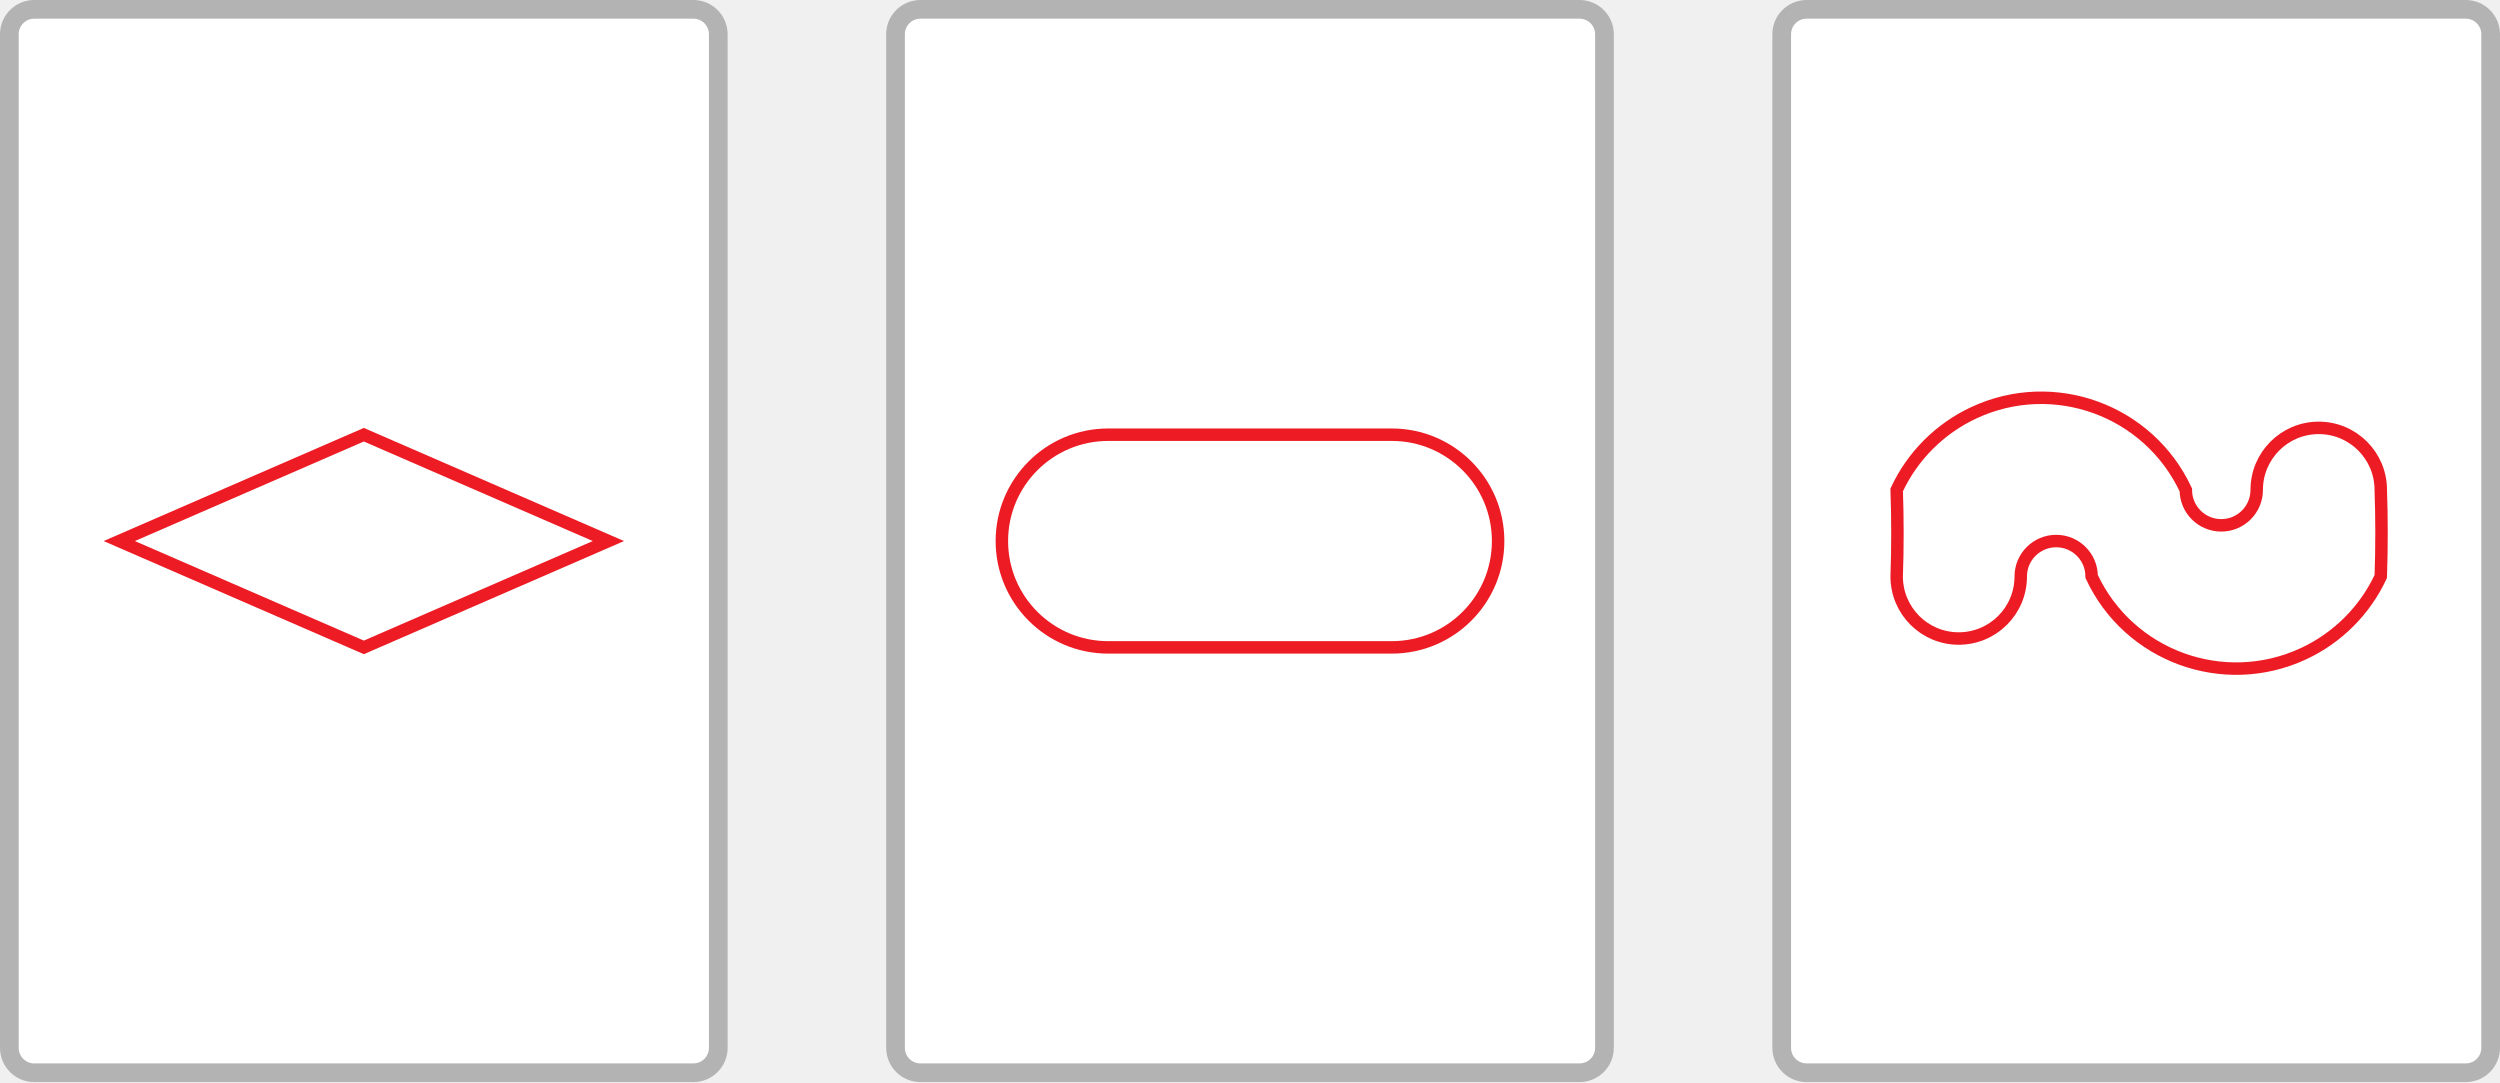
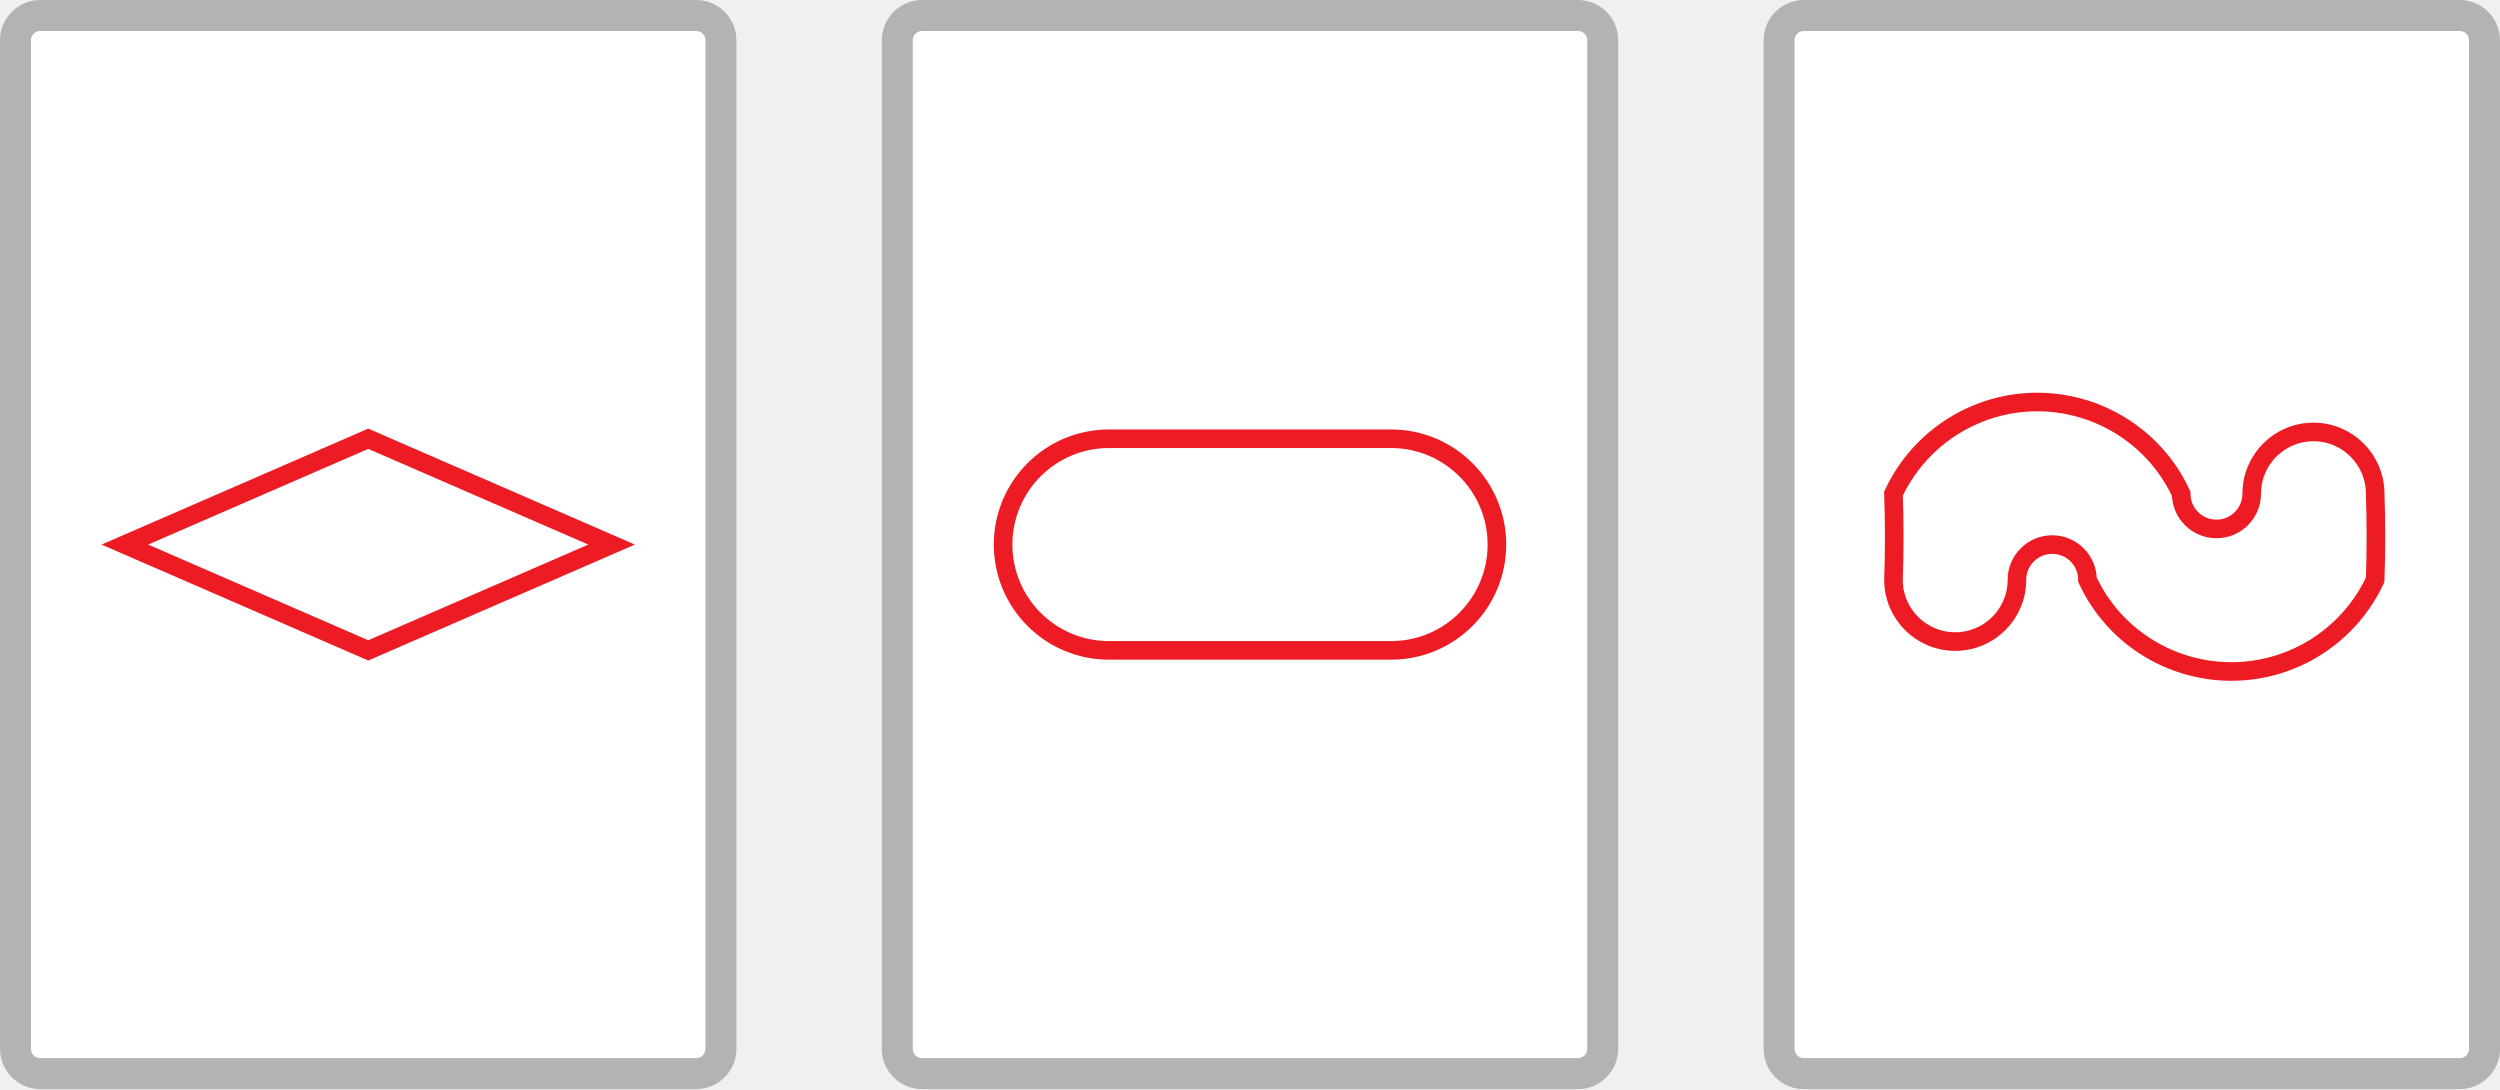
- <svg xmlns="http://www.w3.org/2000/svg" version="1.1" id="svg1" width="533.119" height="230.756" viewBox="0 0 533.119 230.756">
+ <svg xmlns="http://www.w3.org/2000/svg" version="1.1" id="svg1" width="535.776" height="233.413" viewBox="0 0 535.776 233.413">
  <defs id="defs1" />
  <g id="g1">
-     <path id="path1" d="M -56.693,-81.054 V 81.054 c 0,2.201 1.784,3.985 3.985,3.985 H 52.708 c 2.201,0 3.985,-1.784 3.985,-3.985 V -81.054 c 0,-2.201 -1.784,-3.985 -3.985,-3.985 H -52.708 c -2.201,0 -3.985,1.784 -3.985,3.985 z" style="fill:#ffffff;fill-opacity:1;fill-rule:nonzero;stroke:#b3b3b3;stroke-width:2.989;stroke-linecap:butt;stroke-linejoin:miter;stroke-miterlimit:10;stroke-dasharray:none;stroke-opacity:1" transform="matrix(1.333333,0,0,-1.333333,77.58267,115.3773)" />
-     <path id="path2" d="M 39.118,0 0,17.008 -39.118,0 0,-17.008 Z" style="fill:#ffffff;fill-opacity:1;fill-rule:nonzero;stroke:#ed1c24;stroke-width:1.993;stroke-linecap:butt;stroke-linejoin:miter;stroke-miterlimit:10;stroke-dasharray:none;stroke-opacity:1" transform="matrix(1.333333,0,0,-1.333333,77.58267,115.3773)" />
-     <path id="path3" d="M 85.039,-81.054 V 81.054 c 0,2.201 1.784,3.985 3.985,3.985 h 105.416 c 2.201,0 3.985,-1.784 3.985,-3.985 V -81.054 c 0,-2.201 -1.784,-3.985 -3.985,-3.985 H 89.024 c -2.201,0 -3.985,1.784 -3.985,3.985 z" style="fill:#ffffff;fill-opacity:1;fill-rule:nonzero;stroke:#b3b3b3;stroke-width:2.989;stroke-linecap:butt;stroke-linejoin:miter;stroke-miterlimit:10;stroke-dasharray:none;stroke-opacity:1" transform="matrix(1.333333,0,0,-1.333333,77.58267,115.3773)" />
-     <path id="path4" d="m 164.409,-17.008 c 9.393,0 17.008,7.615 17.008,17.008 0,9.393 -7.615,17.008 -17.008,17.008 H 119.055 C 109.662,17.008 102.047,9.393 102.047,0 c 0,-9.393 7.615,-17.008 17.008,-17.008 z" style="fill:#ffffff;fill-opacity:1;fill-rule:nonzero;stroke:#ed1c24;stroke-width:1.993;stroke-linecap:butt;stroke-linejoin:miter;stroke-miterlimit:10;stroke-dasharray:none;stroke-opacity:1" transform="matrix(1.333333,0,0,-1.333333,77.58267,115.3773)" />
-     <path id="path5" d="M 226.772,-81.054 V 81.054 c 0,2.201 1.784,3.985 3.985,3.985 h 105.416 c 2.201,0 3.985,-1.784 3.985,-3.985 V -81.054 c 0,-2.201 -1.784,-3.985 -3.985,-3.985 H 230.757 c -2.201,0 -3.985,1.784 -3.985,3.985 z" style="fill:#ffffff;fill-opacity:1;fill-rule:nonzero;stroke:#b3b3b3;stroke-width:2.989;stroke-linecap:butt;stroke-linejoin:miter;stroke-miterlimit:10;stroke-dasharray:none;stroke-opacity:1" transform="matrix(1.333333,0,0,-1.333333,77.58267,115.3773)" />
-     <path id="path6" d="m 322.583,-5.669 c 0.16,4.614 0.16,9.235 0,13.849 0,5.48 -4.442,9.921 -9.921,9.921 -5.479,0 -9.921,-4.442 -9.921,-9.921 0,-3.131 -2.538,-5.669 -5.669,-5.669 -3.131,0 -5.669,2.538 -5.669,5.669 -5.954,12.769 -21.134,18.294 -33.903,12.34 -5.435,-2.534 -9.806,-6.905 -12.34,-12.34 0.16,-4.614 0.16,-9.235 0,-13.849 0,-5.48 4.442,-9.921 9.921,-9.921 5.48,0 9.921,4.442 9.921,9.921 0,3.131 2.538,5.669 5.669,5.669 3.131,0 5.669,-2.538 5.669,-5.669 5.954,-12.769 21.134,-18.294 33.903,-12.34 5.435,2.534 9.806,6.905 12.34,12.34 z" style="fill:#ffffff;fill-opacity:1;fill-rule:nonzero;stroke:#ed1c24;stroke-width:1.993;stroke-linecap:butt;stroke-linejoin:miter;stroke-miterlimit:10;stroke-dasharray:none;stroke-opacity:1" transform="matrix(1.333333,0,0,-1.333333,77.58267,115.3773)" />
+     <path id="path1" d="M -56.693,-81.054 V 81.054 c 0,2.201 1.784,3.985 3.985,3.985 H 52.708 c 2.201,0 3.985,-1.784 3.985,-3.985 V -81.054 c 0,-2.201 -1.784,-3.985 -3.985,-3.985 H -52.708 c -2.201,0 -3.985,1.784 -3.985,3.985 z" style="fill:#ffffff;fill-opacity:1;fill-rule:nonzero;stroke:#b3b3b3;stroke-width:4.981;stroke-linecap:butt;stroke-linejoin:miter;stroke-miterlimit:10;stroke-dasharray:none;stroke-opacity:1" transform="matrix(1.333333,0,0,-1.333333,78.912,116.7067)" />
+     <path id="path2" d="M 39.118,0 0,17.008 -39.118,0 0,-17.008 Z" style="fill:#ffffff;fill-opacity:1;fill-rule:nonzero;stroke:#ed1c24;stroke-width:2.989;stroke-linecap:butt;stroke-linejoin:miter;stroke-miterlimit:10;stroke-dasharray:none;stroke-opacity:1" transform="matrix(1.333333,0,0,-1.333333,78.912,116.7067)" />
+     <path id="path3" d="M 85.039,-81.054 V 81.054 c 0,2.201 1.784,3.985 3.985,3.985 h 105.416 c 2.201,0 3.985,-1.784 3.985,-3.985 V -81.054 c 0,-2.201 -1.784,-3.985 -3.985,-3.985 H 89.024 c -2.201,0 -3.985,1.784 -3.985,3.985 z" style="fill:#ffffff;fill-opacity:1;fill-rule:nonzero;stroke:#b3b3b3;stroke-width:4.981;stroke-linecap:butt;stroke-linejoin:miter;stroke-miterlimit:10;stroke-dasharray:none;stroke-opacity:1" transform="matrix(1.333333,0,0,-1.333333,78.912,116.7067)" />
+     <path id="path4" d="m 164.409,-17.008 c 9.393,0 17.008,7.615 17.008,17.008 0,9.393 -7.615,17.008 -17.008,17.008 H 119.055 C 109.662,17.008 102.047,9.393 102.047,0 c 0,-9.393 7.615,-17.008 17.008,-17.008 z" style="fill:#ffffff;fill-opacity:1;fill-rule:nonzero;stroke:#ed1c24;stroke-width:2.989;stroke-linecap:butt;stroke-linejoin:miter;stroke-miterlimit:10;stroke-dasharray:none;stroke-opacity:1" transform="matrix(1.333333,0,0,-1.333333,78.912,116.7067)" />
+     <path id="path5" d="M 226.772,-81.054 V 81.054 c 0,2.201 1.784,3.985 3.985,3.985 h 105.416 c 2.201,0 3.985,-1.784 3.985,-3.985 V -81.054 c 0,-2.201 -1.784,-3.985 -3.985,-3.985 H 230.757 c -2.201,0 -3.985,1.784 -3.985,3.985 z" style="fill:#ffffff;fill-opacity:1;fill-rule:nonzero;stroke:#b3b3b3;stroke-width:4.981;stroke-linecap:butt;stroke-linejoin:miter;stroke-miterlimit:10;stroke-dasharray:none;stroke-opacity:1" transform="matrix(1.333333,0,0,-1.333333,78.912,116.7067)" />
+     <path id="path6" d="m 322.583,-5.669 c 0.16,4.614 0.16,9.235 0,13.849 0,5.48 -4.442,9.921 -9.921,9.921 -5.479,0 -9.921,-4.442 -9.921,-9.921 0,-3.131 -2.538,-5.669 -5.669,-5.669 -3.131,0 -5.669,2.538 -5.669,5.669 -5.954,12.769 -21.134,18.294 -33.903,12.34 -5.435,-2.534 -9.806,-6.905 -12.34,-12.34 0.16,-4.614 0.16,-9.235 0,-13.849 0,-5.48 4.442,-9.921 9.921,-9.921 5.48,0 9.921,4.442 9.921,9.921 0,3.131 2.538,5.669 5.669,5.669 3.131,0 5.669,-2.538 5.669,-5.669 5.954,-12.769 21.134,-18.294 33.903,-12.34 5.435,2.534 9.806,6.905 12.34,12.34 z" style="fill:#ffffff;fill-opacity:1;fill-rule:nonzero;stroke:#ed1c24;stroke-width:2.989;stroke-linecap:butt;stroke-linejoin:miter;stroke-miterlimit:10;stroke-dasharray:none;stroke-opacity:1" transform="matrix(1.333333,0,0,-1.333333,78.912,116.7067)" />
  </g>
</svg>
